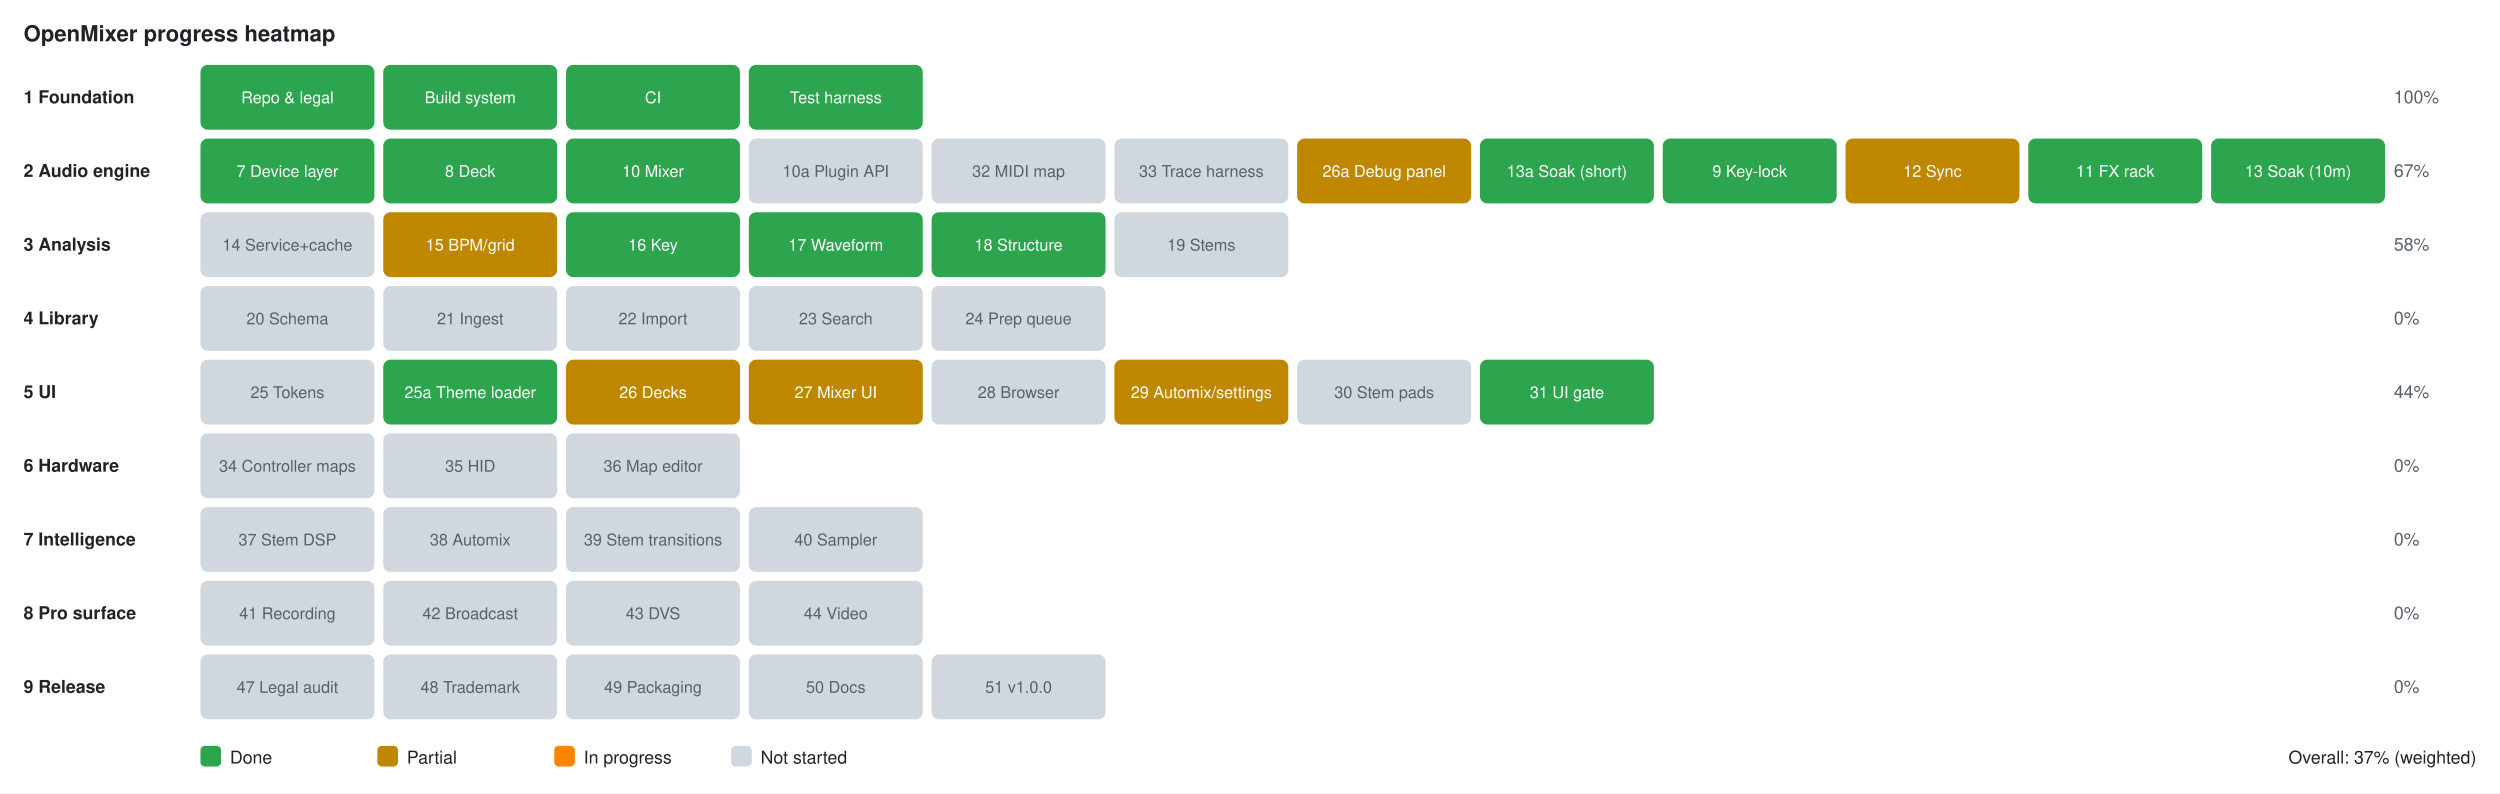
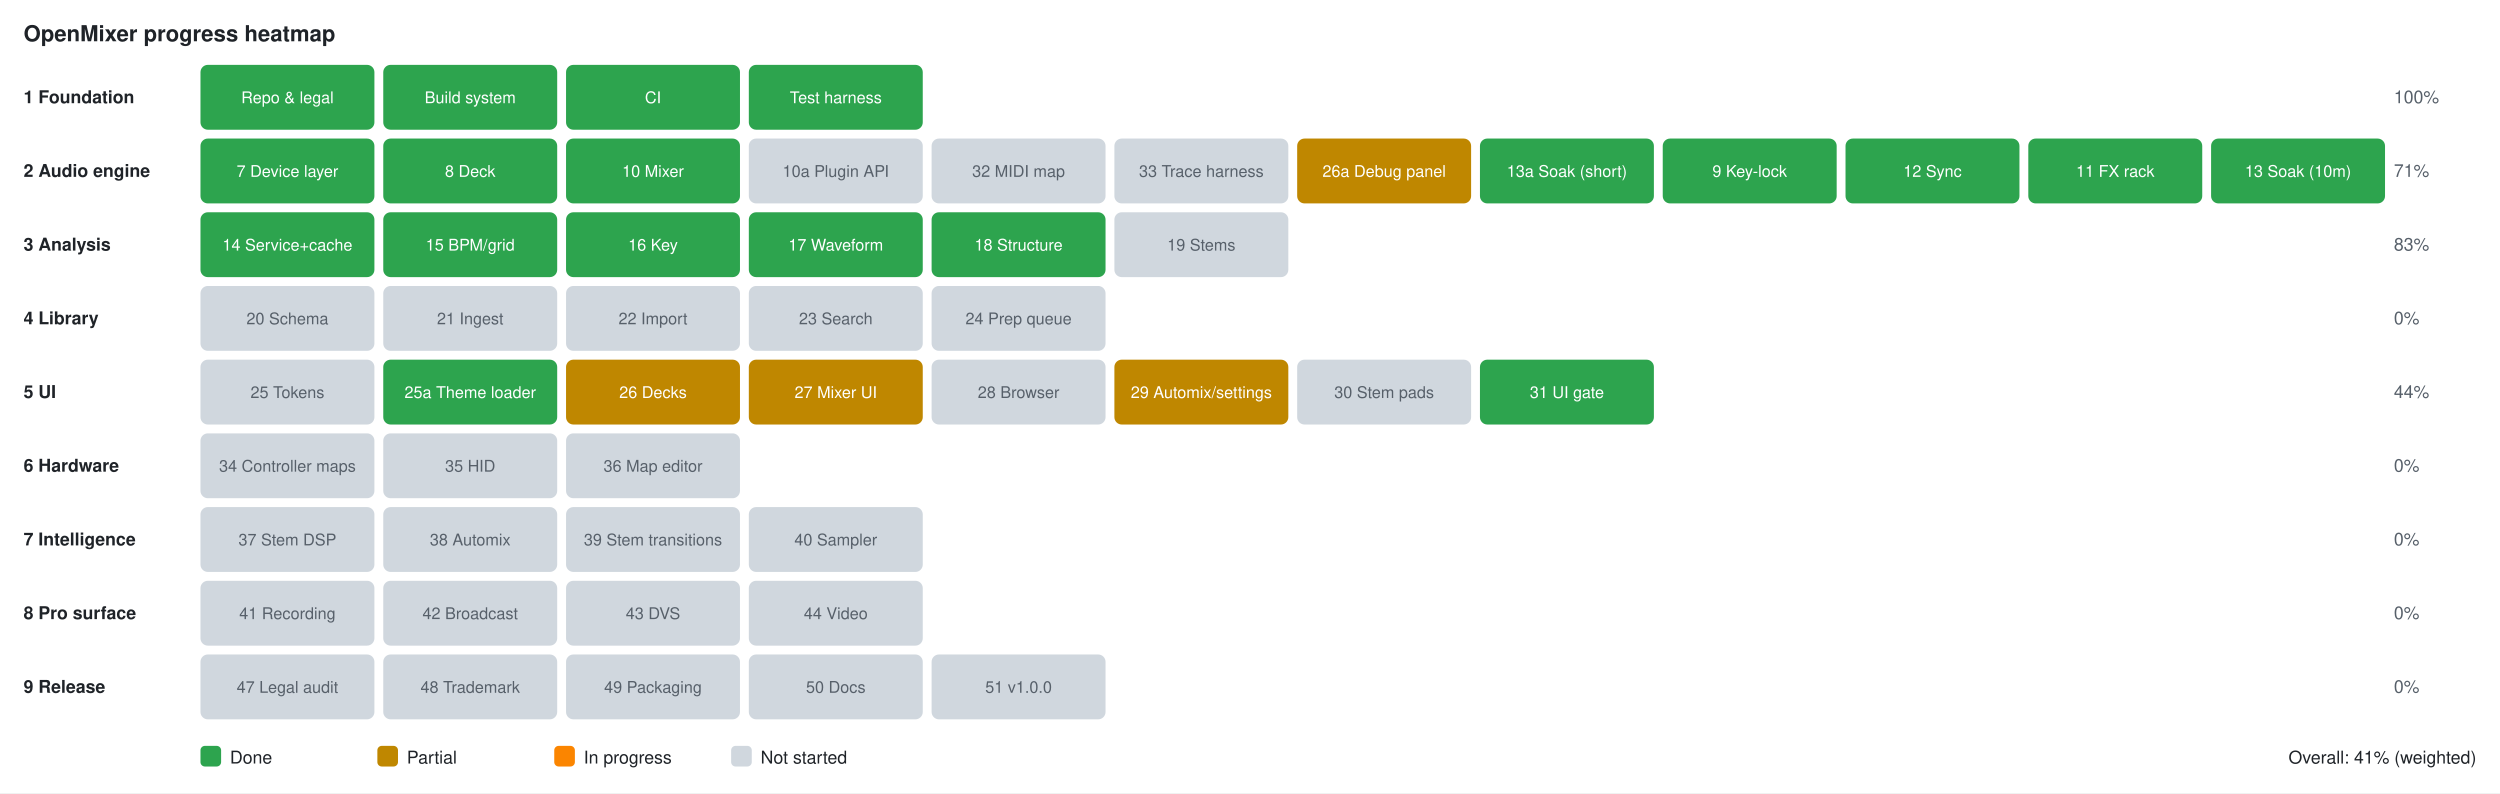
<svg xmlns="http://www.w3.org/2000/svg" width="1696" height="538" viewBox="0 0 1696 538" font-family="-apple-system,Segoe UI,Helvetica,Arial,sans-serif">
  <rect width="100%" height="100%" fill="#ffffff" />
  <text x="16" y="28" font-size="15" font-weight="600" fill="#1f2328">OpenMixer progress heatmap</text>
  <text x="16" y="70.0" font-size="12" font-weight="600" fill="#1f2328">1 Foundation</text>
  <g>
    <rect x="136" y="44" width="118" height="44" rx="5" fill="#2da44e" />
    <text x="195.0" y="70.0" font-size="11" text-anchor="middle" fill="#ffffff">Repo &amp; legal</text>
  </g>
  <g>
    <rect x="260" y="44" width="118" height="44" rx="5" fill="#2da44e" />
    <text x="319.0" y="70.0" font-size="11" text-anchor="middle" fill="#ffffff">Build system</text>
  </g>
  <g>
    <rect x="384" y="44" width="118" height="44" rx="5" fill="#2da44e" />
    <text x="443.0" y="70.0" font-size="11" text-anchor="middle" fill="#ffffff">CI</text>
  </g>
  <g>
    <rect x="508" y="44" width="118" height="44" rx="5" fill="#2da44e" />
    <text x="567.0" y="70.0" font-size="11" text-anchor="middle" fill="#ffffff">Test harness</text>
  </g>
  <text x="1624" y="70.0" font-size="12" fill="#57606a">100%</text>
  <text x="16" y="120.0" font-size="12" font-weight="600" fill="#1f2328">2 Audio engine</text>
  <g>
    <rect x="136" y="94" width="118" height="44" rx="5" fill="#2da44e" />
    <text x="195.0" y="120.0" font-size="11" text-anchor="middle" fill="#ffffff">7 Device layer</text>
  </g>
  <g>
    <rect x="260" y="94" width="118" height="44" rx="5" fill="#2da44e" />
    <text x="319.0" y="120.0" font-size="11" text-anchor="middle" fill="#ffffff">8 Deck</text>
  </g>
  <g>
    <rect x="384" y="94" width="118" height="44" rx="5" fill="#2da44e" />
    <text x="443.0" y="120.0" font-size="11" text-anchor="middle" fill="#ffffff">10 Mixer</text>
  </g>
  <g>
    <rect x="508" y="94" width="118" height="44" rx="5" fill="#d0d7de" />
    <text x="567.0" y="120.0" font-size="11" text-anchor="middle" fill="#57606a">10a Plugin API</text>
  </g>
  <g>
    <rect x="632" y="94" width="118" height="44" rx="5" fill="#d0d7de" />
    <text x="691.0" y="120.0" font-size="11" text-anchor="middle" fill="#57606a">32 MIDI map</text>
  </g>
  <g>
    <rect x="756" y="94" width="118" height="44" rx="5" fill="#d0d7de" />
    <text x="815.0" y="120.0" font-size="11" text-anchor="middle" fill="#57606a">33 Trace harness</text>
  </g>
  <g>
    <rect x="880" y="94" width="118" height="44" rx="5" fill="#bf8700" />
    <text x="939.0" y="120.0" font-size="11" text-anchor="middle" fill="#ffffff">26a Debug panel</text>
  </g>
  <g>
    <rect x="1004" y="94" width="118" height="44" rx="5" fill="#2da44e" />
    <text x="1063.0" y="120.0" font-size="11" text-anchor="middle" fill="#ffffff">13a Soak (short)</text>
  </g>
  <g>
    <rect x="1128" y="94" width="118" height="44" rx="5" fill="#2da44e" />
    <text x="1187.0" y="120.0" font-size="11" text-anchor="middle" fill="#ffffff">9 Key-lock</text>
  </g>
  <g>
-     <rect x="1252" y="94" width="118" height="44" rx="5" fill="#bf8700" />
+     <rect x="1252" y="94" width="118" height="44" rx="5" fill="#2da44e" />
    <text x="1311.0" y="120.0" font-size="11" text-anchor="middle" fill="#ffffff">12 Sync</text>
  </g>
  <g>
    <rect x="1376" y="94" width="118" height="44" rx="5" fill="#2da44e" />
    <text x="1435.0" y="120.0" font-size="11" text-anchor="middle" fill="#ffffff">11 FX rack</text>
  </g>
  <g>
    <rect x="1500" y="94" width="118" height="44" rx="5" fill="#2da44e" />
    <text x="1559.0" y="120.0" font-size="11" text-anchor="middle" fill="#ffffff">13 Soak (10m)</text>
  </g>
-   <text x="1624" y="120.0" font-size="12" fill="#57606a">67%</text>
+   <text x="1624" y="120.0" font-size="12" fill="#57606a">71%</text>
  <text x="16" y="170.0" font-size="12" font-weight="600" fill="#1f2328">3 Analysis</text>
  <g>
-     <rect x="136" y="144" width="118" height="44" rx="5" fill="#d0d7de" />
-     <text x="195.0" y="170.0" font-size="11" text-anchor="middle" fill="#57606a">14 Service+cache</text>
-   </g>
-   <g>
-     <rect x="260" y="144" width="118" height="44" rx="5" fill="#bf8700" />
+     <rect x="136" y="144" width="118" height="44" rx="5" fill="#2da44e" />
+     <text x="195.0" y="170.0" font-size="11" text-anchor="middle" fill="#ffffff">14 Service+cache</text>
+   </g>
+   <g>
+     <rect x="260" y="144" width="118" height="44" rx="5" fill="#2da44e" />
    <text x="319.0" y="170.0" font-size="11" text-anchor="middle" fill="#ffffff">15 BPM/grid</text>
  </g>
  <g>
    <rect x="384" y="144" width="118" height="44" rx="5" fill="#2da44e" />
    <text x="443.0" y="170.0" font-size="11" text-anchor="middle" fill="#ffffff">16 Key</text>
  </g>
  <g>
    <rect x="508" y="144" width="118" height="44" rx="5" fill="#2da44e" />
    <text x="567.0" y="170.0" font-size="11" text-anchor="middle" fill="#ffffff">17 Waveform</text>
  </g>
  <g>
    <rect x="632" y="144" width="118" height="44" rx="5" fill="#2da44e" />
    <text x="691.0" y="170.0" font-size="11" text-anchor="middle" fill="#ffffff">18 Structure</text>
  </g>
  <g>
    <rect x="756" y="144" width="118" height="44" rx="5" fill="#d0d7de" />
    <text x="815.0" y="170.0" font-size="11" text-anchor="middle" fill="#57606a">19 Stems</text>
  </g>
-   <text x="1624" y="170.0" font-size="12" fill="#57606a">58%</text>
+   <text x="1624" y="170.0" font-size="12" fill="#57606a">83%</text>
  <text x="16" y="220.0" font-size="12" font-weight="600" fill="#1f2328">4 Library</text>
  <g>
    <rect x="136" y="194" width="118" height="44" rx="5" fill="#d0d7de" />
    <text x="195.0" y="220.0" font-size="11" text-anchor="middle" fill="#57606a">20 Schema</text>
  </g>
  <g>
    <rect x="260" y="194" width="118" height="44" rx="5" fill="#d0d7de" />
    <text x="319.0" y="220.0" font-size="11" text-anchor="middle" fill="#57606a">21 Ingest</text>
  </g>
  <g>
    <rect x="384" y="194" width="118" height="44" rx="5" fill="#d0d7de" />
    <text x="443.0" y="220.0" font-size="11" text-anchor="middle" fill="#57606a">22 Import</text>
  </g>
  <g>
    <rect x="508" y="194" width="118" height="44" rx="5" fill="#d0d7de" />
    <text x="567.0" y="220.0" font-size="11" text-anchor="middle" fill="#57606a">23 Search</text>
  </g>
  <g>
    <rect x="632" y="194" width="118" height="44" rx="5" fill="#d0d7de" />
    <text x="691.0" y="220.0" font-size="11" text-anchor="middle" fill="#57606a">24 Prep queue</text>
  </g>
  <text x="1624" y="220.0" font-size="12" fill="#57606a">0%</text>
  <text x="16" y="270.0" font-size="12" font-weight="600" fill="#1f2328">5 UI</text>
  <g>
    <rect x="136" y="244" width="118" height="44" rx="5" fill="#d0d7de" />
    <text x="195.0" y="270.0" font-size="11" text-anchor="middle" fill="#57606a">25 Tokens</text>
  </g>
  <g>
    <rect x="260" y="244" width="118" height="44" rx="5" fill="#2da44e" />
    <text x="319.0" y="270.0" font-size="11" text-anchor="middle" fill="#ffffff">25a Theme loader</text>
  </g>
  <g>
    <rect x="384" y="244" width="118" height="44" rx="5" fill="#bf8700" />
    <text x="443.0" y="270.0" font-size="11" text-anchor="middle" fill="#ffffff">26 Decks</text>
  </g>
  <g>
    <rect x="508" y="244" width="118" height="44" rx="5" fill="#bf8700" />
    <text x="567.0" y="270.0" font-size="11" text-anchor="middle" fill="#ffffff">27 Mixer UI</text>
  </g>
  <g>
    <rect x="632" y="244" width="118" height="44" rx="5" fill="#d0d7de" />
    <text x="691.0" y="270.0" font-size="11" text-anchor="middle" fill="#57606a">28 Browser</text>
  </g>
  <g>
    <rect x="756" y="244" width="118" height="44" rx="5" fill="#bf8700" />
    <text x="815.0" y="270.0" font-size="11" text-anchor="middle" fill="#ffffff">29 Automix/settings</text>
  </g>
  <g>
    <rect x="880" y="244" width="118" height="44" rx="5" fill="#d0d7de" />
    <text x="939.0" y="270.0" font-size="11" text-anchor="middle" fill="#57606a">30 Stem pads</text>
  </g>
  <g>
    <rect x="1004" y="244" width="118" height="44" rx="5" fill="#2da44e" />
    <text x="1063.0" y="270.0" font-size="11" text-anchor="middle" fill="#ffffff">31 UI gate</text>
  </g>
  <text x="1624" y="270.0" font-size="12" fill="#57606a">44%</text>
  <text x="16" y="320.0" font-size="12" font-weight="600" fill="#1f2328">6 Hardware</text>
  <g>
    <rect x="136" y="294" width="118" height="44" rx="5" fill="#d0d7de" />
    <text x="195.0" y="320.0" font-size="11" text-anchor="middle" fill="#57606a">34 Controller maps</text>
  </g>
  <g>
    <rect x="260" y="294" width="118" height="44" rx="5" fill="#d0d7de" />
    <text x="319.0" y="320.0" font-size="11" text-anchor="middle" fill="#57606a">35 HID</text>
  </g>
  <g>
    <rect x="384" y="294" width="118" height="44" rx="5" fill="#d0d7de" />
    <text x="443.0" y="320.0" font-size="11" text-anchor="middle" fill="#57606a">36 Map editor</text>
  </g>
  <text x="1624" y="320.0" font-size="12" fill="#57606a">0%</text>
  <text x="16" y="370.0" font-size="12" font-weight="600" fill="#1f2328">7 Intelligence</text>
  <g>
    <rect x="136" y="344" width="118" height="44" rx="5" fill="#d0d7de" />
    <text x="195.0" y="370.0" font-size="11" text-anchor="middle" fill="#57606a">37 Stem DSP</text>
  </g>
  <g>
    <rect x="260" y="344" width="118" height="44" rx="5" fill="#d0d7de" />
    <text x="319.0" y="370.0" font-size="11" text-anchor="middle" fill="#57606a">38 Automix</text>
  </g>
  <g>
    <rect x="384" y="344" width="118" height="44" rx="5" fill="#d0d7de" />
    <text x="443.0" y="370.0" font-size="11" text-anchor="middle" fill="#57606a">39 Stem transitions</text>
  </g>
  <g>
    <rect x="508" y="344" width="118" height="44" rx="5" fill="#d0d7de" />
    <text x="567.0" y="370.0" font-size="11" text-anchor="middle" fill="#57606a">40 Sampler</text>
  </g>
  <text x="1624" y="370.0" font-size="12" fill="#57606a">0%</text>
  <text x="16" y="420.0" font-size="12" font-weight="600" fill="#1f2328">8 Pro surface</text>
  <g>
    <rect x="136" y="394" width="118" height="44" rx="5" fill="#d0d7de" />
    <text x="195.0" y="420.0" font-size="11" text-anchor="middle" fill="#57606a">41 Recording</text>
  </g>
  <g>
    <rect x="260" y="394" width="118" height="44" rx="5" fill="#d0d7de" />
    <text x="319.0" y="420.0" font-size="11" text-anchor="middle" fill="#57606a">42 Broadcast</text>
  </g>
  <g>
    <rect x="384" y="394" width="118" height="44" rx="5" fill="#d0d7de" />
    <text x="443.0" y="420.0" font-size="11" text-anchor="middle" fill="#57606a">43 DVS</text>
  </g>
  <g>
    <rect x="508" y="394" width="118" height="44" rx="5" fill="#d0d7de" />
    <text x="567.0" y="420.0" font-size="11" text-anchor="middle" fill="#57606a">44 Video</text>
  </g>
  <text x="1624" y="420.0" font-size="12" fill="#57606a">0%</text>
  <text x="16" y="470.0" font-size="12" font-weight="600" fill="#1f2328">9 Release</text>
  <g>
    <rect x="136" y="444" width="118" height="44" rx="5" fill="#d0d7de" />
    <text x="195.0" y="470.0" font-size="11" text-anchor="middle" fill="#57606a">47 Legal audit</text>
  </g>
  <g>
    <rect x="260" y="444" width="118" height="44" rx="5" fill="#d0d7de" />
    <text x="319.0" y="470.0" font-size="11" text-anchor="middle" fill="#57606a">48 Trademark</text>
  </g>
  <g>
    <rect x="384" y="444" width="118" height="44" rx="5" fill="#d0d7de" />
    <text x="443.0" y="470.0" font-size="11" text-anchor="middle" fill="#57606a">49 Packaging</text>
  </g>
  <g>
    <rect x="508" y="444" width="118" height="44" rx="5" fill="#d0d7de" />
    <text x="567.0" y="470.0" font-size="11" text-anchor="middle" fill="#57606a">50 Docs</text>
  </g>
  <g>
    <rect x="632" y="444" width="118" height="44" rx="5" fill="#d0d7de" />
    <text x="691.0" y="470.0" font-size="11" text-anchor="middle" fill="#57606a">51 v1.0.0</text>
  </g>
  <text x="1624" y="470.0" font-size="12" fill="#57606a">0%</text>
  <rect x="136" y="506" width="14" height="14" rx="3" fill="#2da44e" />
  <text x="156" y="518" font-size="12" fill="#1f2328">Done</text>
  <rect x="256" y="506" width="14" height="14" rx="3" fill="#bf8700" />
  <text x="276" y="518" font-size="12" fill="#1f2328">Partial</text>
  <rect x="376" y="506" width="14" height="14" rx="3" fill="#fb8500" />
  <text x="396" y="518" font-size="12" fill="#1f2328">In progress</text>
  <rect x="496" y="506" width="14" height="14" rx="3" fill="#d0d7de" />
  <text x="516" y="518" font-size="12" fill="#1f2328">Not started</text>
-   <text x="1680" y="518" font-size="12" text-anchor="end" fill="#1f2328">Overall: 37% (weighted)</text>
+   <text x="1680" y="518" font-size="12" text-anchor="end" fill="#1f2328">Overall: 41% (weighted)</text>
</svg>
